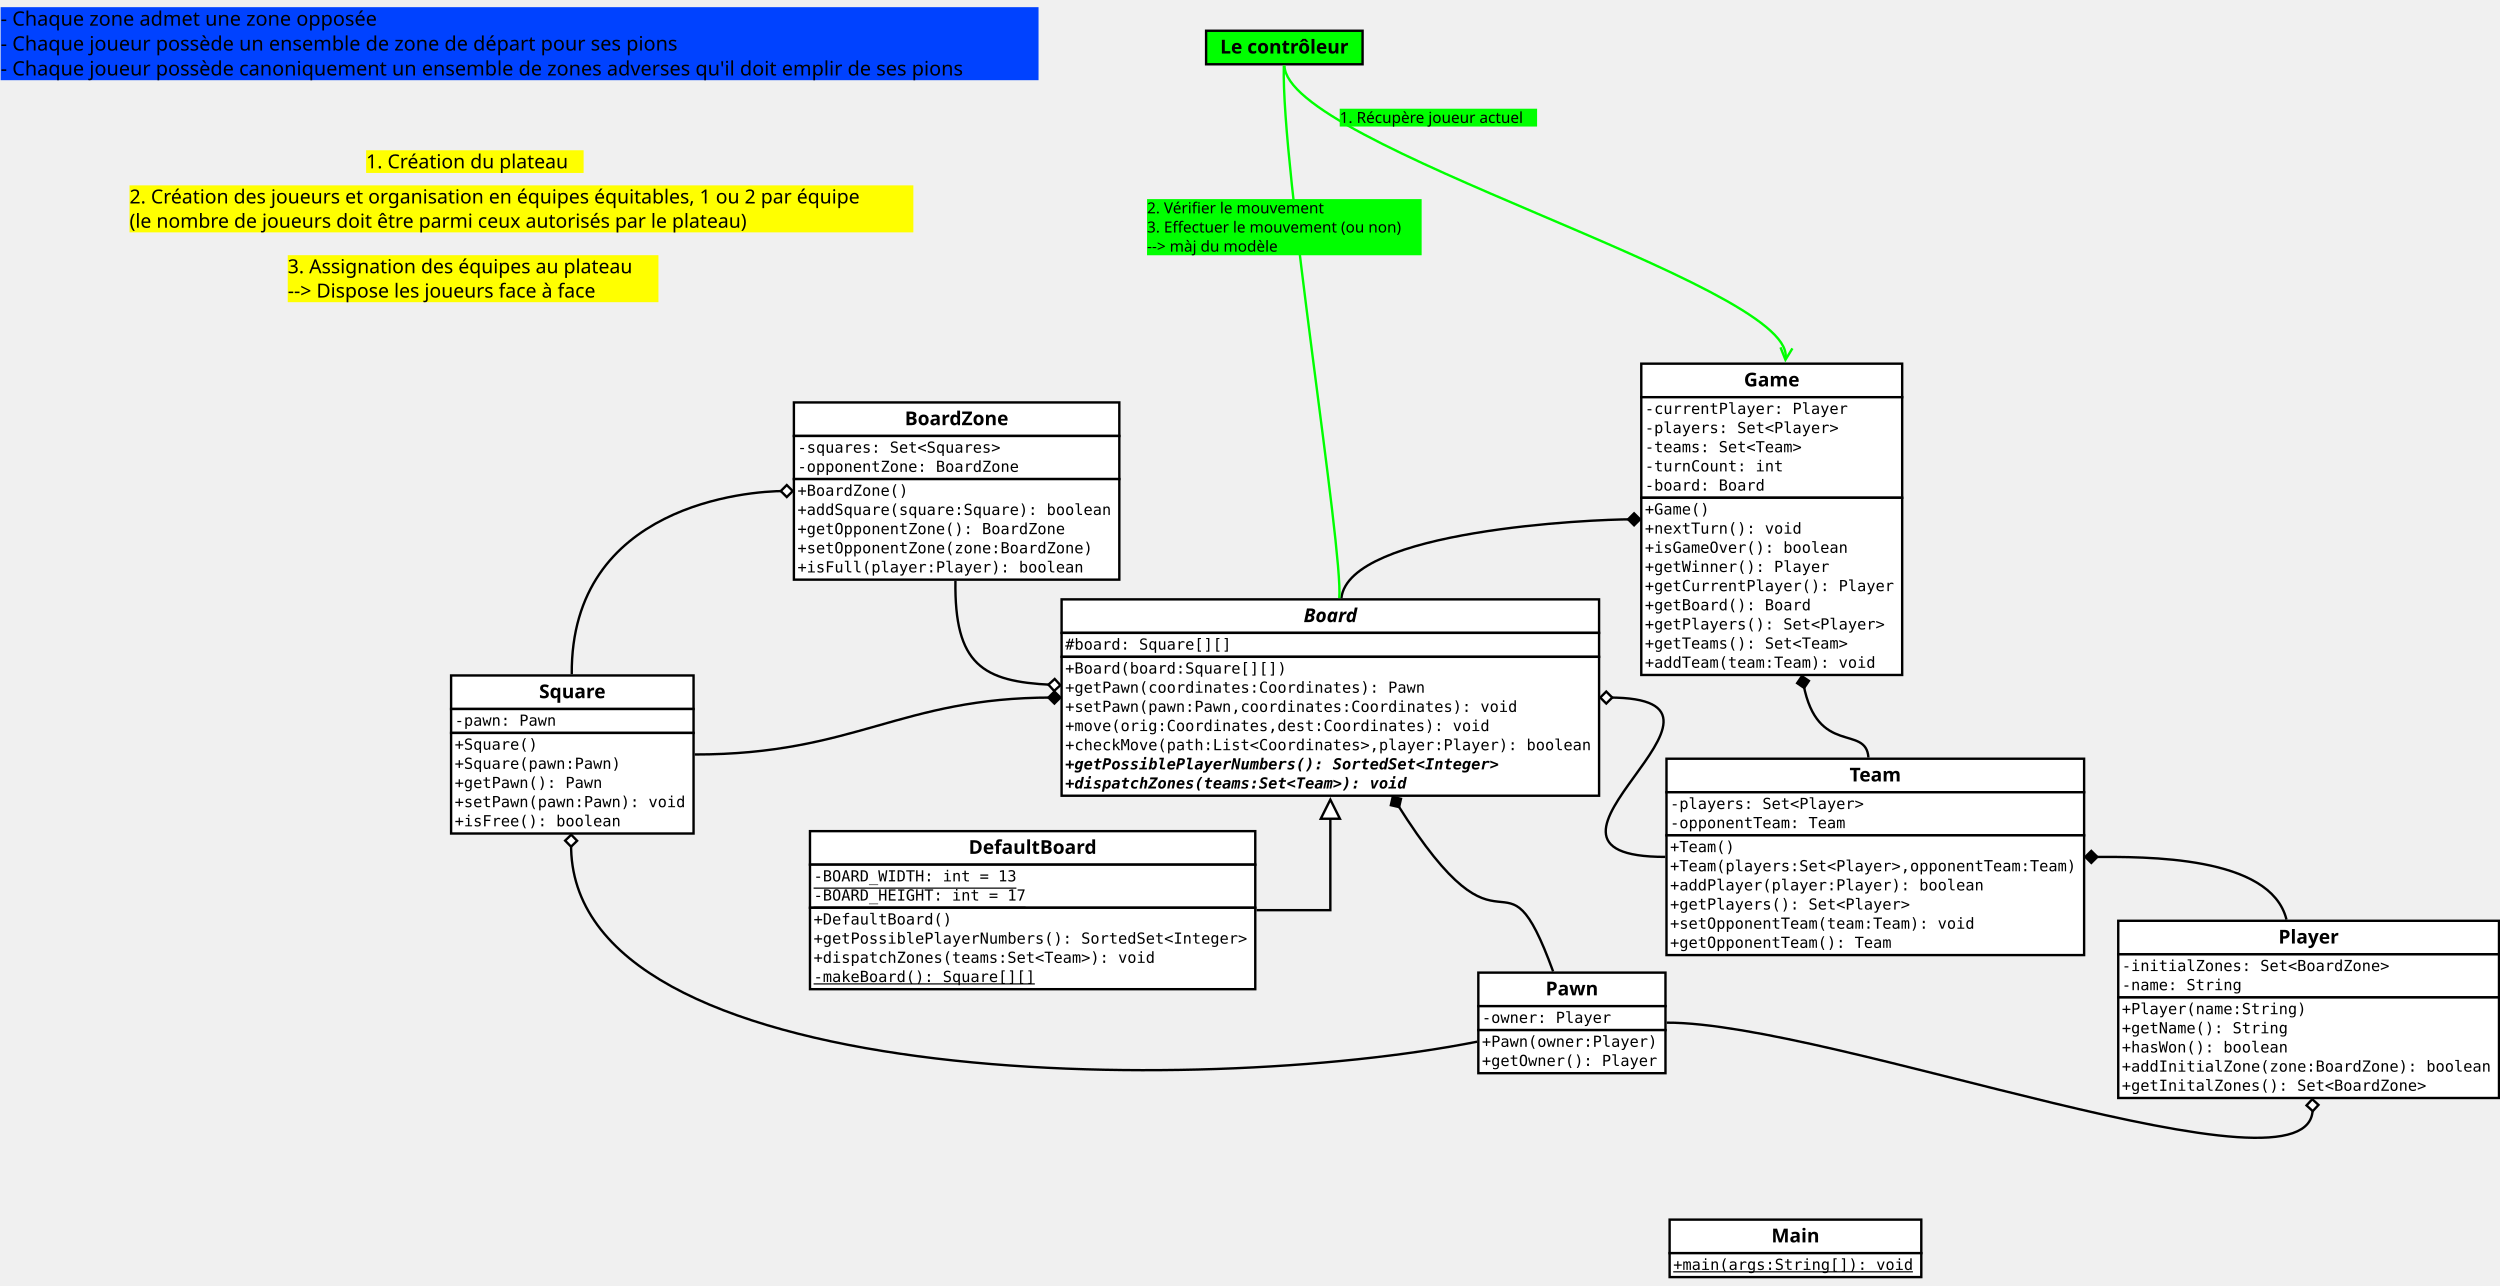
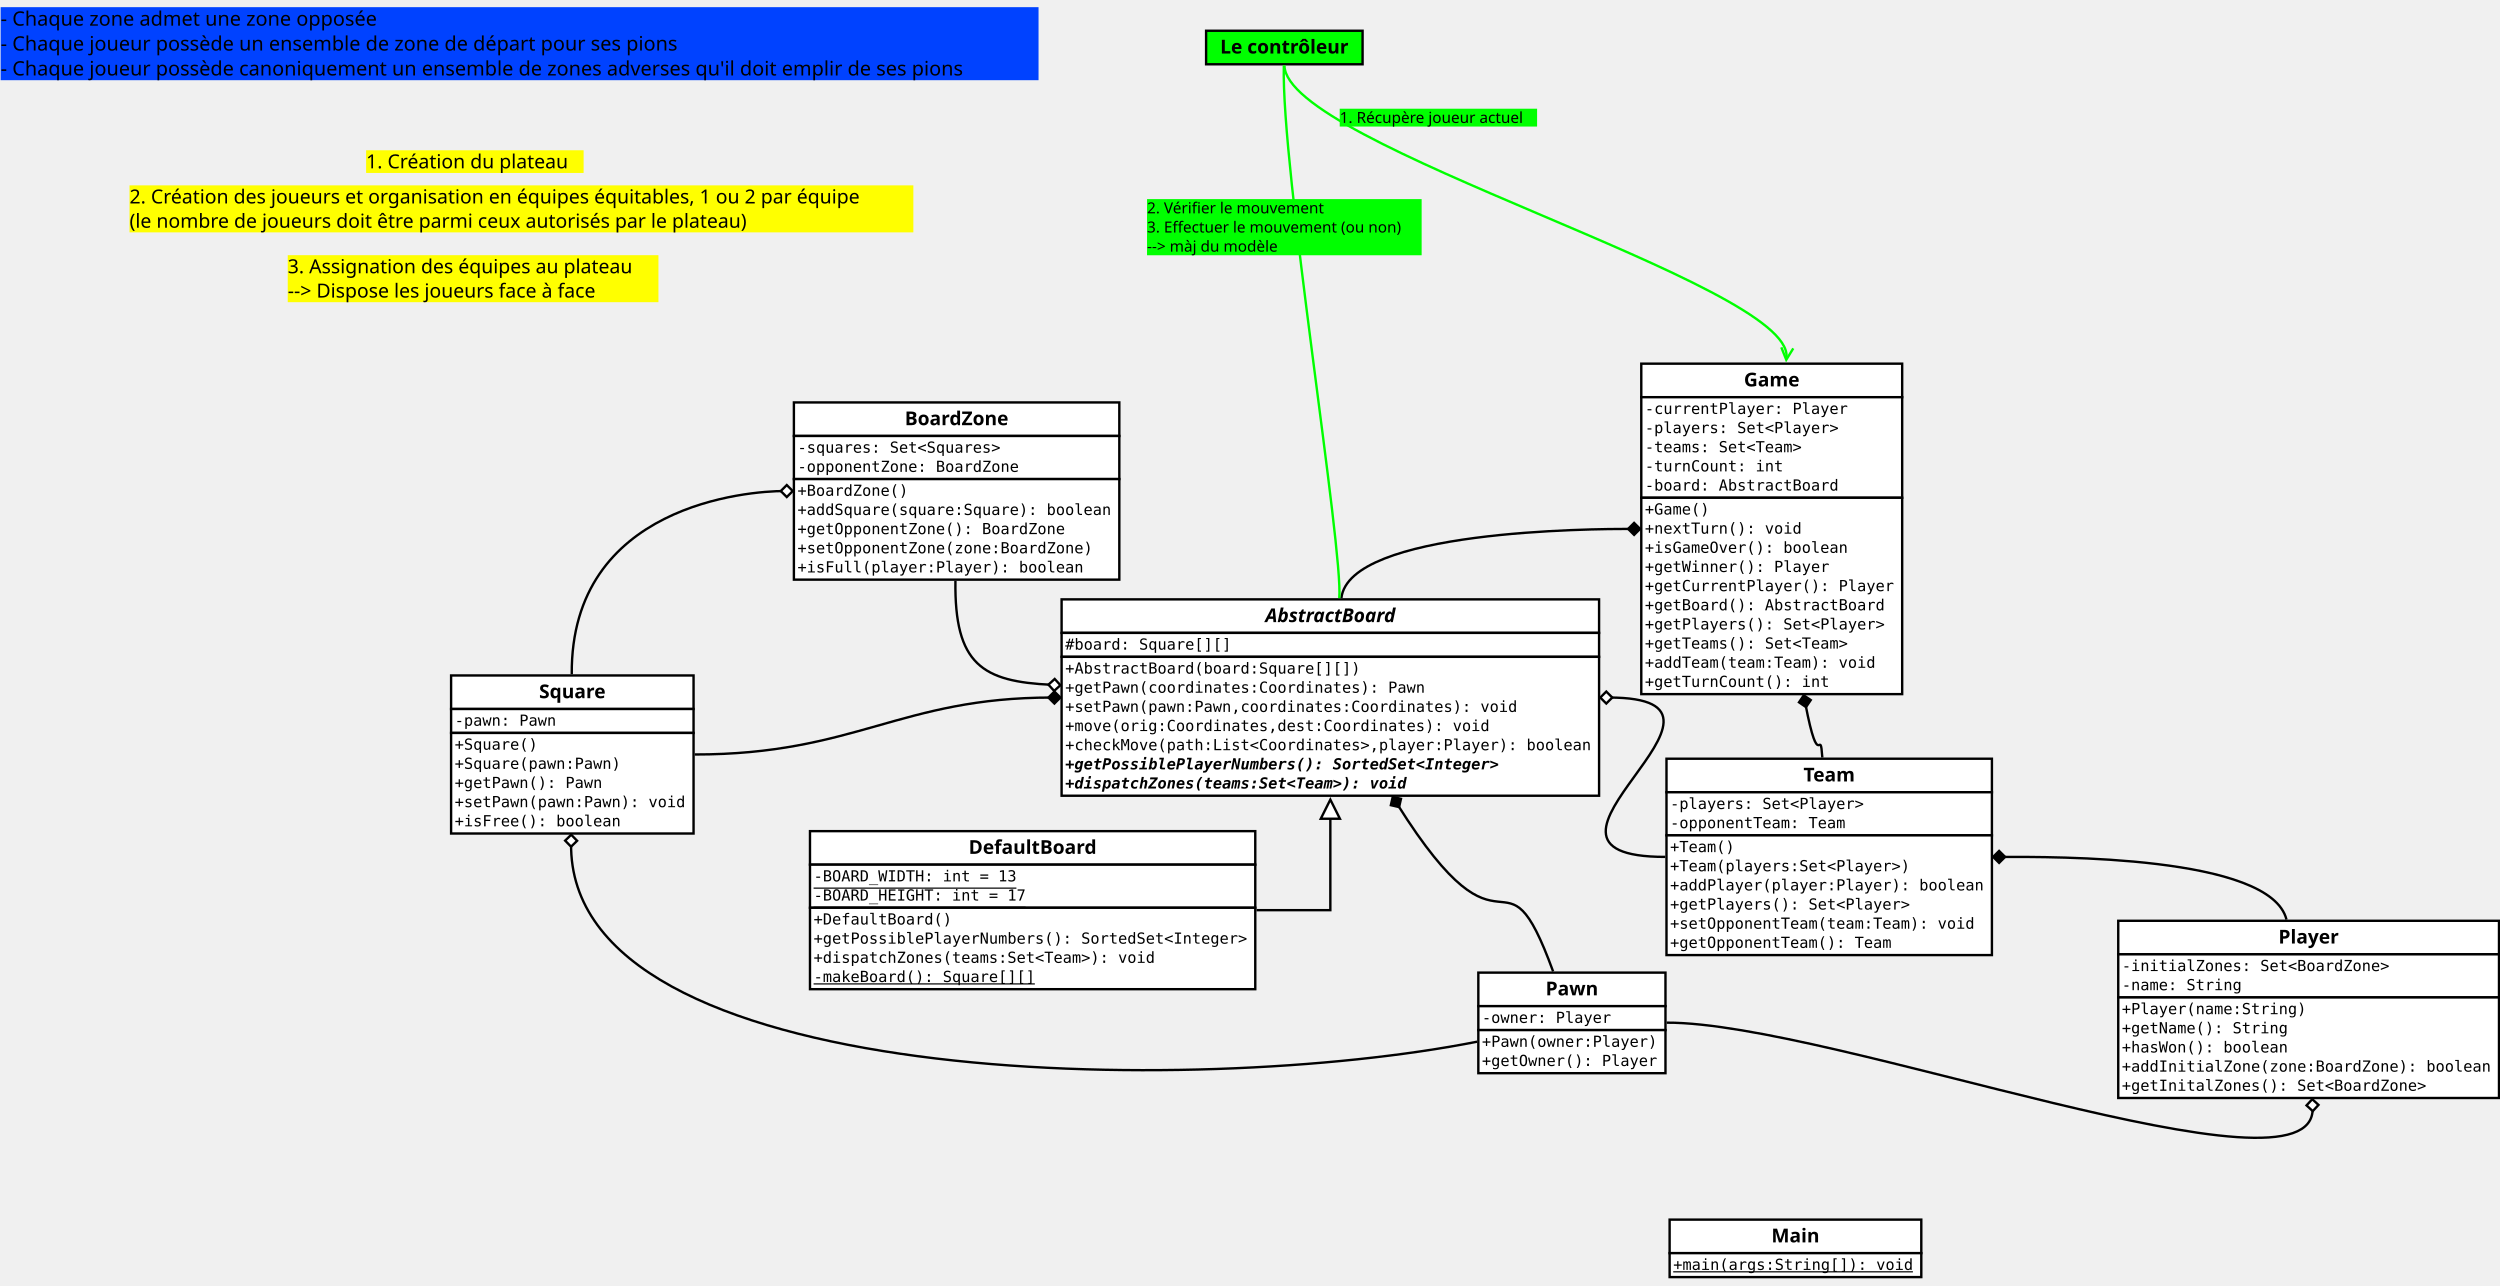
<svg xmlns="http://www.w3.org/2000/svg" width="105cm" height="54cm" viewBox="-1319 -499 2088 1062">
  <g>
    <rect style="fill: #ffffff" x="-432.35" y="-4.322" width="448.9" height="28" />
    <rect style="fill: none; fill-opacity:0; stroke-width: 2; stroke: #000000" x="-432.35" y="-4.322" width="448.9" height="28" />
-     <text font-size="16" style="fill: #000000;text-anchor:middle;font-family:sans-serif;font-style:italic;font-weight:700" x="-207.9" y="14.678">Board</text>
+     <text font-size="16" style="fill: #000000;text-anchor:middle;font-family:sans-serif;font-style:italic;font-weight:700" x="-207.9" y="14.678">AbstractBoard</text>
    <rect style="fill: #ffffff" x="-432.35" y="23.678" width="448.9" height="20" />
    <rect style="fill: none; fill-opacity:0; stroke-width: 2; stroke: #000000" x="-432.35" y="23.678" width="448.9" height="20" />
    <text font-size="12.8" style="fill: #000000;text-anchor:start;font-family:monospace;font-style:normal;font-weight:normal" x="-429.35" y="37.678">#board: Square[][]</text>
    <rect style="fill: #ffffff" x="-432.35" y="43.678" width="448.9" height="116" />
    <rect style="fill: none; fill-opacity:0; stroke-width: 2; stroke: #000000" x="-432.35" y="43.678" width="448.9" height="116" />
-     <text font-size="12.8" style="fill: #000000;text-anchor:start;font-family:monospace;font-style:normal;font-weight:normal" x="-429.35" y="57.678">+Board(board:Square[][])</text>
+     <text font-size="12.8" style="fill: #000000;text-anchor:start;font-family:monospace;font-style:normal;font-weight:normal" x="-429.35" y="57.678">+AbstractBoard(board:Square[][])</text>
    <text font-size="12.8" style="fill: #000000;text-anchor:start;font-family:monospace;font-style:normal;font-weight:normal" x="-429.35" y="73.678">+getPawn(coordinates:Coordinates): Pawn</text>
    <text font-size="12.8" style="fill: #000000;text-anchor:start;font-family:monospace;font-style:normal;font-weight:normal" x="-429.35" y="89.678">+setPawn(pawn:Pawn,coordinates:Coordinates): void</text>
    <text font-size="12.8" style="fill: #000000;text-anchor:start;font-family:monospace;font-style:normal;font-weight:normal" x="-429.35" y="105.678">+move(orig:Coordinates,dest:Coordinates): void</text>
    <text font-size="12.8" style="fill: #000000;text-anchor:start;font-family:monospace;font-style:normal;font-weight:normal" x="-429.35" y="121.678">+checkMove(path:List&lt;Coordinates&gt;,player:Player): boolean</text>
    <text font-size="12.8" style="fill: #000000;text-anchor:start;font-family:monospace;font-style:italic;font-weight:700" x="-429.35" y="137.678">+getPossiblePlayerNumbers(): SortedSet&lt;Integer&gt;</text>
    <text font-size="12.8" style="fill: #000000;text-anchor:start;font-family:monospace;font-style:italic;font-weight:700" x="-429.35" y="153.678">+dispatchZones(teams:Set&lt;Team&gt;): void</text>
  </g>
  <g>
    <rect style="fill: #ffffff" x="-84.297" y="307.414" width="156.3" height="28" />
    <rect style="fill: none; fill-opacity:0; stroke-width: 2; stroke: #000000" x="-84.297" y="307.414" width="156.3" height="28" />
    <text font-size="16" style="fill: #000000;text-anchor:middle;font-family:sans-serif;font-style:normal;font-weight:700" x="-6.147" y="326.414">Pawn</text>
    <rect style="fill: #ffffff" x="-84.297" y="335.414" width="156.3" height="20" />
    <rect style="fill: none; fill-opacity:0; stroke-width: 2; stroke: #000000" x="-84.297" y="335.414" width="156.3" height="20" />
    <text font-size="12.8" style="fill: #000000;text-anchor:start;font-family:monospace;font-style:normal;font-weight:normal" x="-81.297" y="349.414">-owner: Player</text>
    <rect style="fill: #ffffff" x="-84.297" y="355.414" width="156.3" height="36" />
    <rect style="fill: none; fill-opacity:0; stroke-width: 2; stroke: #000000" x="-84.297" y="355.414" width="156.3" height="36" />
    <text font-size="12.8" style="fill: #000000;text-anchor:start;font-family:monospace;font-style:normal;font-weight:normal" x="-81.297" y="369.414">+Pawn(owner:Player)</text>
    <text font-size="12.8" style="fill: #000000;text-anchor:start;font-family:monospace;font-style:normal;font-weight:normal" x="-81.297" y="385.414">+getOwner(): Player</text>
  </g>
  <g>
    <rect style="fill: #ffffff" x="450.157" y="264.128" width="318" height="28" />
    <rect style="fill: none; fill-opacity:0; stroke-width: 2; stroke: #000000" x="450.157" y="264.128" width="318" height="28" />
    <text font-size="16" style="fill: #000000;text-anchor:middle;font-family:sans-serif;font-style:normal;font-weight:700" x="609.157" y="283.128">Player</text>
    <rect style="fill: #ffffff" x="450.157" y="292.128" width="318" height="36" />
    <rect style="fill: none; fill-opacity:0; stroke-width: 2; stroke: #000000" x="450.157" y="292.128" width="318" height="36" />
    <text font-size="12.8" style="fill: #000000;text-anchor:start;font-family:monospace;font-style:normal;font-weight:normal" x="453.157" y="306.128">-initialZones: Set&lt;BoardZone&gt;</text>
    <text font-size="12.8" style="fill: #000000;text-anchor:start;font-family:monospace;font-style:normal;font-weight:normal" x="453.157" y="322.128">-name: String</text>
    <rect style="fill: #ffffff" x="450.157" y="328.128" width="318" height="84" />
    <rect style="fill: none; fill-opacity:0; stroke-width: 2; stroke: #000000" x="450.157" y="328.128" width="318" height="84" />
    <text font-size="12.8" style="fill: #000000;text-anchor:start;font-family:monospace;font-style:normal;font-weight:normal" x="453.157" y="342.128">+Player(name:String)</text>
    <text font-size="12.8" style="fill: #000000;text-anchor:start;font-family:monospace;font-style:normal;font-weight:normal" x="453.157" y="358.128">+getName(): String</text>
    <text font-size="12.8" style="fill: #000000;text-anchor:start;font-family:monospace;font-style:normal;font-weight:normal" x="453.157" y="374.128">+hasWon(): boolean</text>
    <text font-size="12.8" style="fill: #000000;text-anchor:start;font-family:monospace;font-style:normal;font-weight:normal" x="453.157" y="390.128">+addInitialZone(zone:BoardZone): boolean</text>
    <text font-size="12.8" style="fill: #000000;text-anchor:start;font-family:monospace;font-style:normal;font-weight:normal" x="453.157" y="406.128">+getInitalZones(): Set&lt;BoardZone&gt;</text>
  </g>
  <g>
    <rect style="fill: #ffffff" x="51.797" y="-201.182" width="217.9" height="28" />
    <rect style="fill: none; fill-opacity:0; stroke-width: 2; stroke: #000000" x="51.797" y="-201.182" width="217.9" height="28" />
    <text font-size="16" style="fill: #000000;text-anchor:middle;font-family:sans-serif;font-style:normal;font-weight:700" x="160.747" y="-182.182">Game</text>
    <rect style="fill: #ffffff" x="51.797" y="-173.182" width="217.9" height="84" />
    <rect style="fill: none; fill-opacity:0; stroke-width: 2; stroke: #000000" x="51.797" y="-173.182" width="217.9" height="84" />
    <text font-size="12.8" style="fill: #000000;text-anchor:start;font-family:monospace;font-style:normal;font-weight:normal" x="54.797" y="-159.182">-currentPlayer: Player</text>
    <text font-size="12.8" style="fill: #000000;text-anchor:start;font-family:monospace;font-style:normal;font-weight:normal" x="54.797" y="-143.182">-players: Set&lt;Player&gt;</text>
    <text font-size="12.8" style="fill: #000000;text-anchor:start;font-family:monospace;font-style:normal;font-weight:normal" x="54.797" y="-127.182">-teams: Set&lt;Team&gt;</text>
    <text font-size="12.8" style="fill: #000000;text-anchor:start;font-family:monospace;font-style:normal;font-weight:normal" x="54.797" y="-111.182">-turnCount: int</text>
-     <text font-size="12.8" style="fill: #000000;text-anchor:start;font-family:monospace;font-style:normal;font-weight:normal" x="54.797" y="-95.182">-board: Board</text>
-     <rect style="fill: #ffffff" x="51.797" y="-89.182" width="217.9" height="148" />
-     <rect style="fill: none; fill-opacity:0; stroke-width: 2; stroke: #000000" x="51.797" y="-89.182" width="217.9" height="148" />
+     <text font-size="12.8" style="fill: #000000;text-anchor:start;font-family:monospace;font-style:normal;font-weight:normal" x="54.797" y="-95.182">-board: AbstractBoard</text>
+     <rect style="fill: #ffffff" x="51.797" y="-89.182" width="217.9" height="164" />
+     <rect style="fill: none; fill-opacity:0; stroke-width: 2; stroke: #000000" x="51.797" y="-89.182" width="217.9" height="164" />
    <text font-size="12.8" style="fill: #000000;text-anchor:start;font-family:monospace;font-style:normal;font-weight:normal" x="54.797" y="-75.182">+Game()</text>
    <text font-size="12.8" style="fill: #000000;text-anchor:start;font-family:monospace;font-style:normal;font-weight:normal" x="54.797" y="-59.182">+nextTurn(): void</text>
    <text font-size="12.8" style="fill: #000000;text-anchor:start;font-family:monospace;font-style:normal;font-weight:normal" x="54.797" y="-43.182">+isGameOver(): boolean</text>
    <text font-size="12.8" style="fill: #000000;text-anchor:start;font-family:monospace;font-style:normal;font-weight:normal" x="54.797" y="-27.182">+getWinner(): Player</text>
    <text font-size="12.8" style="fill: #000000;text-anchor:start;font-family:monospace;font-style:normal;font-weight:normal" x="54.797" y="-11.182">+getCurrentPlayer(): Player</text>
-     <text font-size="12.8" style="fill: #000000;text-anchor:start;font-family:monospace;font-style:normal;font-weight:normal" x="54.797" y="4.818">+getBoard(): Board</text>
+     <text font-size="12.8" style="fill: #000000;text-anchor:start;font-family:monospace;font-style:normal;font-weight:normal" x="54.797" y="4.818">+getBoard(): AbstractBoard</text>
    <text font-size="12.8" style="fill: #000000;text-anchor:start;font-family:monospace;font-style:normal;font-weight:normal" x="54.797" y="20.818">+getPlayers(): Set&lt;Player&gt;</text>
    <text font-size="12.8" style="fill: #000000;text-anchor:start;font-family:monospace;font-style:normal;font-weight:normal" x="54.797" y="36.818">+getTeams(): Set&lt;Team&gt;</text>
    <text font-size="12.8" style="fill: #000000;text-anchor:start;font-family:monospace;font-style:normal;font-weight:normal" x="54.797" y="52.818">+addTeam(team:Team): void</text>
-   </g>
-   <g>
-     <path style="fill: none; fill-opacity:0; stroke-width: 2; stroke: #000000" d="M 43.622 -71.182 C 11.336,-71.182 -192.364,-62.31 -198.69,-5.31" />
-     <polygon style="fill: #000000" points="50.794,-71.182 45.794,-66.182 40.794,-71.182 45.794,-76.182 " />
-     <polygon style="fill: none; fill-opacity:0; stroke-width: 2; stroke: #000000" points="50.794,-71.182 45.794,-66.182 40.794,-71.182 45.794,-76.182 " />
+     <text font-size="12.8" style="fill: #000000;text-anchor:start;font-family:monospace;font-style:normal;font-weight:normal" x="54.797" y="68.818">+getTurnCount(): int</text>
+   </g>
+   <g>
+     <path style="fill: none; fill-opacity:0; stroke-width: 2; stroke: #000000" d="M 43.63 -63.182 C 11.344,-63.182 -192.364,-62.31 -198.69,-5.31" />
+     <polygon style="fill: #000000" points="50.802,-63.182 45.802,-58.182 40.802,-63.182 45.802,-68.182 " />
+     <polygon style="fill: none; fill-opacity:0; stroke-width: 2; stroke: #000000" points="50.802,-63.182 45.802,-58.182 40.802,-63.182 45.802,-68.182 " />
  </g>
  <g>
    <path style="fill: none; fill-opacity:0; stroke-width: 2; stroke: #000000" d="M 612.498 420.289 C 615.932,504.774 210.607,348.863 73.004,349.213" />
    <polygon style="fill: #ffffff" points="612.206,413.124 617.405,417.916 612.613,423.115 607.414,418.322 " />
    <polygon style="fill: none; fill-opacity:0; stroke-width: 2; stroke: #000000" points="612.206,413.124 617.405,417.916 612.613,423.115 607.414,418.322 " />
  </g>
  <g>
    <path style="fill: none; fill-opacity:0; stroke-width: 2; stroke: #000000" d="M -151.975 166.756 C -58.923,314.971 -64.74,188.958 -21.852,306.406" />
    <polygon style="fill: #000000" points="-155.788,160.683 -148.895,162.259 -150.471,169.152 -157.364,167.576 " />
    <polygon style="fill: none; fill-opacity:0; stroke-width: 2; stroke: #000000" points="-155.788,160.683 -148.895,162.259 -150.471,169.152 -157.364,167.576 " />
  </g>
  <g>
-     <path style="fill: none; fill-opacity:0; stroke-width: 2; stroke: #000000" d="M 429.827 210.769 C 472.039,210.769 577.402,209.282 590.674,263.132" />
-     <polygon style="fill: #000000" points="422.655,210.769 427.655,205.769 432.655,210.769 427.655,215.769 " />
-     <polygon style="fill: none; fill-opacity:0; stroke-width: 2; stroke: #000000" points="422.655,210.769 427.655,205.769 432.655,210.769 427.655,215.769 " />
+     <path style="fill: none; fill-opacity:0; stroke-width: 2; stroke: #000000" d="M 352.824 210.769 C 395.036,210.769 577.399,209.272 590.671,263.122" />
+     <polygon style="fill: #000000" points="345.652,210.769 350.652,205.769 355.652,210.769 350.652,215.769 " />
+     <polygon style="fill: none; fill-opacity:0; stroke-width: 2; stroke: #000000" points="345.652,210.769 350.652,205.769 355.652,210.769 350.652,215.769 " />
  </g>
  <g>
    <rect style="fill: #ffffff" x="-942.248" y="59.234" width="202.5" height="28" />
    <rect style="fill: none; fill-opacity:0; stroke-width: 2; stroke: #000000" x="-942.248" y="59.234" width="202.5" height="28" />
    <text font-size="16" style="fill: #000000;text-anchor:middle;font-family:sans-serif;font-style:normal;font-weight:700" x="-840.998" y="78.234">Square</text>
    <rect style="fill: #ffffff" x="-942.248" y="87.234" width="202.5" height="20" />
    <rect style="fill: none; fill-opacity:0; stroke-width: 2; stroke: #000000" x="-942.248" y="87.234" width="202.5" height="20" />
    <text font-size="12.8" style="fill: #000000;text-anchor:start;font-family:monospace;font-style:normal;font-weight:normal" x="-939.248" y="101.234">-pawn: Pawn</text>
    <rect style="fill: #ffffff" x="-942.248" y="107.234" width="202.5" height="84" />
    <rect style="fill: none; fill-opacity:0; stroke-width: 2; stroke: #000000" x="-942.248" y="107.234" width="202.5" height="84" />
    <text font-size="12.8" style="fill: #000000;text-anchor:start;font-family:monospace;font-style:normal;font-weight:normal" x="-939.248" y="121.234">+Square()</text>
    <text font-size="12.8" style="fill: #000000;text-anchor:start;font-family:monospace;font-style:normal;font-weight:normal" x="-939.248" y="137.234">+Square(pawn:Pawn)</text>
    <text font-size="12.8" style="fill: #000000;text-anchor:start;font-family:monospace;font-style:normal;font-weight:normal" x="-939.248" y="153.234">+getPawn(): Pawn</text>
    <text font-size="12.8" style="fill: #000000;text-anchor:start;font-family:monospace;font-style:normal;font-weight:normal" x="-939.248" y="169.234">+setPawn(pawn:Pawn): void</text>
    <text font-size="12.8" style="fill: #000000;text-anchor:start;font-family:monospace;font-style:normal;font-weight:normal" x="-939.248" y="185.234">+isFree(): boolean</text>
  </g>
  <g>
    <path style="fill: none; fill-opacity:0; stroke-width: 2; stroke: #000000" d="M -440.529 77.678 C -567.43,77.678 -604.684,125.234 -738.756,125.234" />
    <polygon style="fill: #000000" points="-433.358,77.678 -438.358,82.678 -443.358,77.678 -438.358,72.678 " />
    <polygon style="fill: none; fill-opacity:0; stroke-width: 2; stroke: #000000" points="-433.358,77.678 -438.358,82.678 -443.358,77.678 -438.358,72.678 " />
  </g>
  <g>
    <path style="fill: none; fill-opacity:0; stroke-width: 2; stroke: #000000" d="M -842.023 199.411 C -844.88,406.142 -319.5,411.563 -85.289,365.111" />
    <polygon style="fill: #ffffff" points="-841.924,192.24 -836.994,197.309 -842.062,202.239 -846.993,197.171 " />
    <polygon style="fill: none; fill-opacity:0; stroke-width: 2; stroke: #000000" points="-841.924,192.24 -836.994,197.309 -842.062,202.239 -846.993,197.171 " />
  </g>
  <g>
    <rect style="fill: #00ff00" x="-311.67" y="-479.228" width="130.7" height="28" />
    <rect style="fill: none; fill-opacity:0; stroke-width: 2; stroke: #000000" x="-311.67" y="-479.228" width="130.7" height="28" />
    <text font-size="16" style="fill: #000000;text-anchor:middle;font-family:sans-serif;font-style:normal;font-weight:700" x="-246.32" y="-460.228">Le contrôleur</text>
  </g>
  <g>
-     <path style="fill: none; fill-opacity:0; stroke-width: 2; stroke: #00ff00" d="M -246.205 -450.256 C -245.691,-383.562 177.65,-267.838 172.39,-206.634" />
-     <polyline style="fill: none; fill-opacity:0; stroke-width: 2; stroke: #00ff00" points="168.073,-214.798 172.198,-204.406 178.036,-213.941 " />
+     <path style="fill: none; fill-opacity:0; stroke-width: 2; stroke: #00ff00" d="M -246.205 -450.247 C -245.691,-383.553 178.339,-267.846 173.078,-206.642" />
+     <polyline style="fill: none; fill-opacity:0; stroke-width: 2; stroke: #00ff00" points="168.761,-214.806 172.887,-204.414 178.725,-213.949 " />
  </g>
  <path style="fill: none; fill-opacity:0; stroke-width: 2; stroke: #00ff00" d="M -246.743 -450.285 C -249.159,-365.035 -196.868,-45.257 -200.452,-5.319" />
  <g>
    <rect style="fill: #00ff00" x="-200.072" y="-414.116" width="164.85" height="14.9" />
    <text font-size="12.8" style="fill: #000000;text-anchor:start;font-family:sans-serif;font-style:normal;font-weight:normal" x="-200.072" y="-402.216">
      <tspan x="-200.072" y="-402.216">1. Récupère joueur actuel</tspan>
    </text>
  </g>
  <g>
    <rect style="fill: #00ff00" x="-360.994" y="-338.62" width="229.35" height="46.9" />
    <text font-size="12.8" style="fill: #000000;text-anchor:start;font-family:sans-serif;font-style:normal;font-weight:normal" x="-360.994" y="-326.72">
      <tspan x="-360.994" y="-326.72">2. Vérifier le mouvement</tspan>
      <tspan x="-360.994" y="-310.72">3. Effectuer le mouvement (ou non)</tspan>
      <tspan x="-360.994" y="-294.72">    --&gt; màj du modèle</tspan>
    </text>
  </g>
  <g>
    <rect style="fill: #ffffff" x="-655.944" y="-168.798" width="271.8" height="28" />
    <rect style="fill: none; fill-opacity:0; stroke-width: 2; stroke: #000000" x="-655.944" y="-168.798" width="271.8" height="28" />
    <text font-size="16" style="fill: #000000;text-anchor:middle;font-family:sans-serif;font-style:normal;font-weight:700" x="-520.044" y="-149.798">BoardZone</text>
    <rect style="fill: #ffffff" x="-655.944" y="-140.798" width="271.8" height="36" />
    <rect style="fill: none; fill-opacity:0; stroke-width: 2; stroke: #000000" x="-655.944" y="-140.798" width="271.8" height="36" />
    <text font-size="12.8" style="fill: #000000;text-anchor:start;font-family:monospace;font-style:normal;font-weight:normal" x="-652.944" y="-126.798">-squares: Set&lt;Squares&gt;</text>
    <text font-size="12.8" style="fill: #000000;text-anchor:start;font-family:monospace;font-style:normal;font-weight:normal" x="-652.944" y="-110.798">-opponentZone: BoardZone</text>
    <rect style="fill: #ffffff" x="-655.944" y="-104.798" width="271.8" height="84" />
    <rect style="fill: none; fill-opacity:0; stroke-width: 2; stroke: #000000" x="-655.944" y="-104.798" width="271.8" height="84" />
    <text font-size="12.8" style="fill: #000000;text-anchor:start;font-family:monospace;font-style:normal;font-weight:normal" x="-652.944" y="-90.798">+BoardZone()</text>
    <text font-size="12.8" style="fill: #000000;text-anchor:start;font-family:monospace;font-style:normal;font-weight:normal" x="-652.944" y="-74.798">+addSquare(square:Square): boolean</text>
    <text font-size="12.8" style="fill: #000000;text-anchor:start;font-family:monospace;font-style:normal;font-weight:normal" x="-652.944" y="-58.798">+getOpponentZone(): BoardZone</text>
    <text font-size="12.8" style="fill: #000000;text-anchor:start;font-family:monospace;font-style:normal;font-weight:normal" x="-652.944" y="-42.798">+setOpponentZone(zone:BoardZone)</text>
    <text font-size="12.8" style="fill: #000000;text-anchor:start;font-family:monospace;font-style:normal;font-weight:normal" x="-652.944" y="-26.798">+isFull(player:Player): boolean</text>
  </g>
  <g>
    <path style="fill: none; fill-opacity:0; stroke-width: 2; stroke: #000000" d="M -664.068 -94.798 C -693.313,-94.798 -842.499,-83.717 -841.479,58.229" />
    <polygon style="fill: #ffffff" points="-656.897,-94.798 -661.897,-89.798 -666.897,-94.798 -661.897,-99.798 " />
    <polygon style="fill: none; fill-opacity:0; stroke-width: 2; stroke: #000000" points="-656.897,-94.798 -661.897,-89.798 -666.897,-94.798 -661.897,-99.798 " />
  </g>
  <g>
    <path style="fill: none; fill-opacity:0; stroke-width: 2; stroke: #000000" d="M -440.517 67.039 C -498.554,64.385 -521.95,50.137 -521.03,-19.818" />
    <polygon style="fill: #ffffff" points="-433.352,67.367 -438.576,72.133 -443.342,66.91 -438.119,62.144 " />
    <polygon style="fill: none; fill-opacity:0; stroke-width: 2; stroke: #000000" points="-433.352,67.367 -438.576,72.133 -443.342,66.91 -438.119,62.144 " />
  </g>
  <g>
    <rect style="fill: #ffff00" x="-1013.22" y="-379.414" width="181.65" height="18.95" />
    <text font-size="16.245" style="fill: #000000;text-anchor:start;font-family:sans-serif;font-style:normal;font-weight:normal" x="-1013.22" y="-364.314">
      <tspan x="-1013.22" y="-364.314">1. Création du plateau</tspan>
    </text>
  </g>
  <text font-size="12.8" style="fill: #000000;text-anchor:start;font-family:sans-serif;font-style:normal;font-weight:normal" x="-840.684" y="-375.626">
    <tspan x="-840.684" y="-375.626" />
  </text>
  <g>
    <rect style="fill: #ffff00" x="-1078.68" y="-291.784" width="309.6" height="39.256" />
    <text font-size="16.245" style="fill: #000000;text-anchor:start;font-family:sans-serif;font-style:normal;font-weight:normal" x="-1078.68" y="-276.684">
      <tspan x="-1078.68" y="-276.684">3. Assignation des équipes au plateau</tspan>
      <tspan x="-1078.68" y="-256.378">    --&gt; Dispose les joueurs face à face</tspan>
    </text>
  </g>
  <g>
    <rect style="fill: #ffff00" x="-1210.82" y="-350.09" width="654.65" height="39.256" />
    <text font-size="16.245" style="fill: #000000;text-anchor:start;font-family:sans-serif;font-style:normal;font-weight:normal" x="-1210.82" y="-334.99">
      <tspan x="-1210.82" y="-334.99">2. Création des joueurs et organisation en équipes équitables, 1 ou 2 par équipe</tspan>
      <tspan x="-1210.82" y="-314.684">(le nombre de joueurs doit être parmi ceux autorisés par le plateau)</tspan>
    </text>
  </g>
  <g>
-     <rect style="fill: #ffffff" x="72.851" y="128.769" width="348.8" height="28" />
-     <rect style="fill: none; fill-opacity:0; stroke-width: 2; stroke: #000000" x="72.851" y="128.769" width="348.8" height="28" />
-     <text font-size="16" style="fill: #000000;text-anchor:middle;font-family:sans-serif;font-style:normal;font-weight:700" x="247.251" y="147.769">Team</text>
-     <rect style="fill: #ffffff" x="72.851" y="156.769" width="348.8" height="36" />
-     <rect style="fill: none; fill-opacity:0; stroke-width: 2; stroke: #000000" x="72.851" y="156.769" width="348.8" height="36" />
+     <rect style="fill: #ffffff" x="72.851" y="128.769" width="271.8" height="28" />
+     <rect style="fill: none; fill-opacity:0; stroke-width: 2; stroke: #000000" x="72.851" y="128.769" width="271.8" height="28" />
+     <text font-size="16" style="fill: #000000;text-anchor:middle;font-family:sans-serif;font-style:normal;font-weight:700" x="208.751" y="147.769">Team</text>
+     <rect style="fill: #ffffff" x="72.851" y="156.769" width="271.8" height="36" />
+     <rect style="fill: none; fill-opacity:0; stroke-width: 2; stroke: #000000" x="72.851" y="156.769" width="271.8" height="36" />
    <text font-size="12.8" style="fill: #000000;text-anchor:start;font-family:monospace;font-style:normal;font-weight:normal" x="75.851" y="170.769">-players: Set&lt;Player&gt;</text>
    <text font-size="12.8" style="fill: #000000;text-anchor:start;font-family:monospace;font-style:normal;font-weight:normal" x="75.851" y="186.769">-opponentTeam: Team</text>
-     <rect style="fill: #ffffff" x="72.851" y="192.769" width="348.8" height="100" />
-     <rect style="fill: none; fill-opacity:0; stroke-width: 2; stroke: #000000" x="72.851" y="192.769" width="348.8" height="100" />
+     <rect style="fill: #ffffff" x="72.851" y="192.769" width="271.8" height="100" />
+     <rect style="fill: none; fill-opacity:0; stroke-width: 2; stroke: #000000" x="72.851" y="192.769" width="271.8" height="100" />
    <text font-size="12.8" style="fill: #000000;text-anchor:start;font-family:monospace;font-style:normal;font-weight:normal" x="75.851" y="206.769">+Team()</text>
-     <text font-size="12.8" style="fill: #000000;text-anchor:start;font-family:monospace;font-style:normal;font-weight:normal" x="75.851" y="222.769">+Team(players:Set&lt;Player&gt;,opponentTeam:Team)</text>
+     <text font-size="12.8" style="fill: #000000;text-anchor:start;font-family:monospace;font-style:normal;font-weight:normal" x="75.851" y="222.769">+Team(players:Set&lt;Player&gt;)</text>
    <text font-size="12.8" style="fill: #000000;text-anchor:start;font-family:monospace;font-style:normal;font-weight:normal" x="75.851" y="238.769">+addPlayer(player:Player): boolean</text>
    <text font-size="12.8" style="fill: #000000;text-anchor:start;font-family:monospace;font-style:normal;font-weight:normal" x="75.851" y="254.769">+getPlayers(): Set&lt;Player&gt;</text>
    <text font-size="12.8" style="fill: #000000;text-anchor:start;font-family:monospace;font-style:normal;font-weight:normal" x="75.851" y="270.769">+setOpponentTeam(team:Team): void</text>
    <text font-size="12.8" style="fill: #000000;text-anchor:start;font-family:monospace;font-style:normal;font-weight:normal" x="75.851" y="286.769">+getOpponentTeam(): Team</text>
  </g>
  <g>
-     <path style="fill: none; fill-opacity:0; stroke-width: 2; stroke: #000000" d="M 241.51 127.787 C 239.572,99.776 198.911,127.201 187.3,66.844" />
-     <polygon style="fill: #000000" points="185.945,59.801 191.8,63.767 187.834,69.621 181.98,65.656 " />
-     <polygon style="fill: none; fill-opacity:0; stroke-width: 2; stroke: #000000" points="185.945,59.801 191.8,63.767 187.834,69.621 181.98,65.656 " />
-   </g>
-   <g>
-     <path style="fill: none; fill-opacity:0; stroke-width: 2; stroke: #000000" d="M 71.846 210.769 C -75.156,210.769 164.544,77.678 24.713,77.678" />
-     <polygon style="fill: #ffffff" points="17.541,77.678 22.541,72.678 27.541,77.678 22.541,82.678 " />
-     <polygon style="fill: none; fill-opacity:0; stroke-width: 2; stroke: #000000" points="17.541,77.678 22.541,72.678 27.541,77.678 22.541,82.678 " />
+     <path style="fill: none; fill-opacity:0; stroke-width: 2; stroke: #000000" d="M 203.008 127.771 C 201.07,99.761 200.454,143.218 188.842,82.861" />
+     <polygon style="fill: #000000" points="187.488,75.819 193.342,79.784 189.377,85.639 183.522,81.673 " />
+     <polygon style="fill: none; fill-opacity:0; stroke-width: 2; stroke: #000000" points="187.488,75.819 193.342,79.784 189.377,85.639 183.522,81.673 " />
+   </g>
+   <g>
+     <path style="fill: none; fill-opacity:0; stroke-width: 2; stroke: #000000" d="M 71.846 210.769 C -75.156,210.769 164.559,77.678 24.728,77.678" />
+     <polygon style="fill: #ffffff" points="17.557,77.678 22.557,72.678 27.557,77.678 22.557,82.678 " />
+     <polygon style="fill: none; fill-opacity:0; stroke-width: 2; stroke: #000000" points="17.557,77.678 22.557,72.678 27.557,77.678 22.557,82.678 " />
  </g>
  <g>
    <rect style="fill: #0042ff" x="-1318.46" y="-498.934" width="866.85" height="61" />
    <text font-size="16.64" style="fill: #000000;text-anchor:start;font-family:sans-serif;font-style:normal;font-weight:normal" x="-1318.46" y="-483.484">
      <tspan x="-1318.46" y="-483.484">- Chaque zone admet une zone opposée</tspan>
      <tspan x="-1318.46" y="-462.684">- Chaque joueur possède un ensemble de zone de départ pour ses pions</tspan>
      <tspan x="-1318.46" y="-441.884">- Chaque joueur possède canoniquement un ensemble de zones adverses qu'il doit emplir de ses pions </tspan>
    </text>
  </g>
  <g>
    <rect style="fill: #ffffff" x="-642.5" y="189.253" width="371.9" height="28" />
    <rect style="fill: none; fill-opacity:0; stroke-width: 2; stroke: #000000" x="-642.5" y="189.253" width="371.9" height="28" />
    <text font-size="16" style="fill: #000000;text-anchor:middle;font-family:sans-serif;font-style:normal;font-weight:700" x="-456.55" y="208.253">DefaultBoard</text>
    <rect style="fill: #ffffff" x="-642.5" y="217.253" width="371.9" height="36" />
    <rect style="fill: none; fill-opacity:0; stroke-width: 2; stroke: #000000" x="-642.5" y="217.253" width="371.9" height="36" />
    <text font-size="12.8" style="fill: #000000;text-anchor:start;font-family:monospace;font-style:normal;font-weight:normal" x="-639.5" y="231.253">-BOARD_WIDTH: int = 13</text>
    <line style="fill: none; fill-opacity:0; stroke-width: 1; stroke: #000000" x1="-639.5" y1="236.853" x2="-470.1" y2="236.853" />
    <text font-size="12.8" style="fill: #000000;text-anchor:start;font-family:monospace;font-style:normal;font-weight:normal" x="-639.5" y="247.253">-BOARD_HEIGHT: int = 17</text>
    <line style="fill: none; fill-opacity:0; stroke-width: 1; stroke: #000000" x1="-639.5" y1="252.853" x2="-462.4" y2="252.853" />
    <rect style="fill: #ffffff" x="-642.5" y="253.253" width="371.9" height="68" />
    <rect style="fill: none; fill-opacity:0; stroke-width: 2; stroke: #000000" x="-642.5" y="253.253" width="371.9" height="68" />
    <text font-size="12.8" style="fill: #000000;text-anchor:start;font-family:monospace;font-style:normal;font-weight:normal" x="-639.5" y="267.253">+DefaultBoard()</text>
    <text font-size="12.8" style="fill: #000000;text-anchor:start;font-family:monospace;font-style:normal;font-weight:normal" x="-639.5" y="283.253">+getPossiblePlayerNumbers(): SortedSet&lt;Integer&gt;</text>
    <text font-size="12.8" style="fill: #000000;text-anchor:start;font-family:monospace;font-style:normal;font-weight:normal" x="-639.5" y="299.253">+dispatchZones(teams:Set&lt;Team&gt;): void</text>
    <text font-size="12.8" style="fill: #000000;text-anchor:start;font-family:monospace;font-style:normal;font-weight:normal" x="-639.5" y="315.253">-makeBoard(): Square[][]</text>
    <line style="fill: none; fill-opacity:0; stroke-width: 1; stroke: #000000" x1="-639.5" y1="316.853" x2="-454.7" y2="316.853" />
  </g>
  <g>
    <polyline style="fill: none; fill-opacity:0; stroke-width: 2; stroke: #000000" points="-207.9,178.919 -207.9,255.253 -269.594,255.253 " />
    <polygon style="fill: #ffffff" points="-199.9,178.919 -207.9,162.919 -215.9,178.919 " />
    <polygon style="fill: none; fill-opacity:0; stroke-width: 2; stroke: #000000" points="-199.9,178.919 -207.9,162.919 -215.9,178.919 " />
  </g>
  <g>
    <rect style="fill: #ffffff" x="75.464" y="513.713" width="210.2" height="28" />
    <rect style="fill: none; fill-opacity:0; stroke-width: 2; stroke: #000000" x="75.464" y="513.713" width="210.2" height="28" />
    <text font-size="16" style="fill: #000000;text-anchor:middle;font-family:sans-serif;font-style:normal;font-weight:700" x="180.564" y="532.713">Main</text>
    <rect style="fill: #ffffff" x="75.464" y="541.713" width="210.2" height="20" />
    <rect style="fill: none; fill-opacity:0; stroke-width: 2; stroke: #000000" x="75.464" y="541.713" width="210.2" height="20" />
    <text font-size="12.8" style="fill: #000000;text-anchor:start;font-family:monospace;font-style:normal;font-weight:normal" x="78.464" y="555.713">+main(args:String[]): void</text>
    <line style="fill: none; fill-opacity:0; stroke-width: 1; stroke: #000000" x1="78.464" y1="557.313" x2="278.664" y2="557.313" />
  </g>
</svg>
